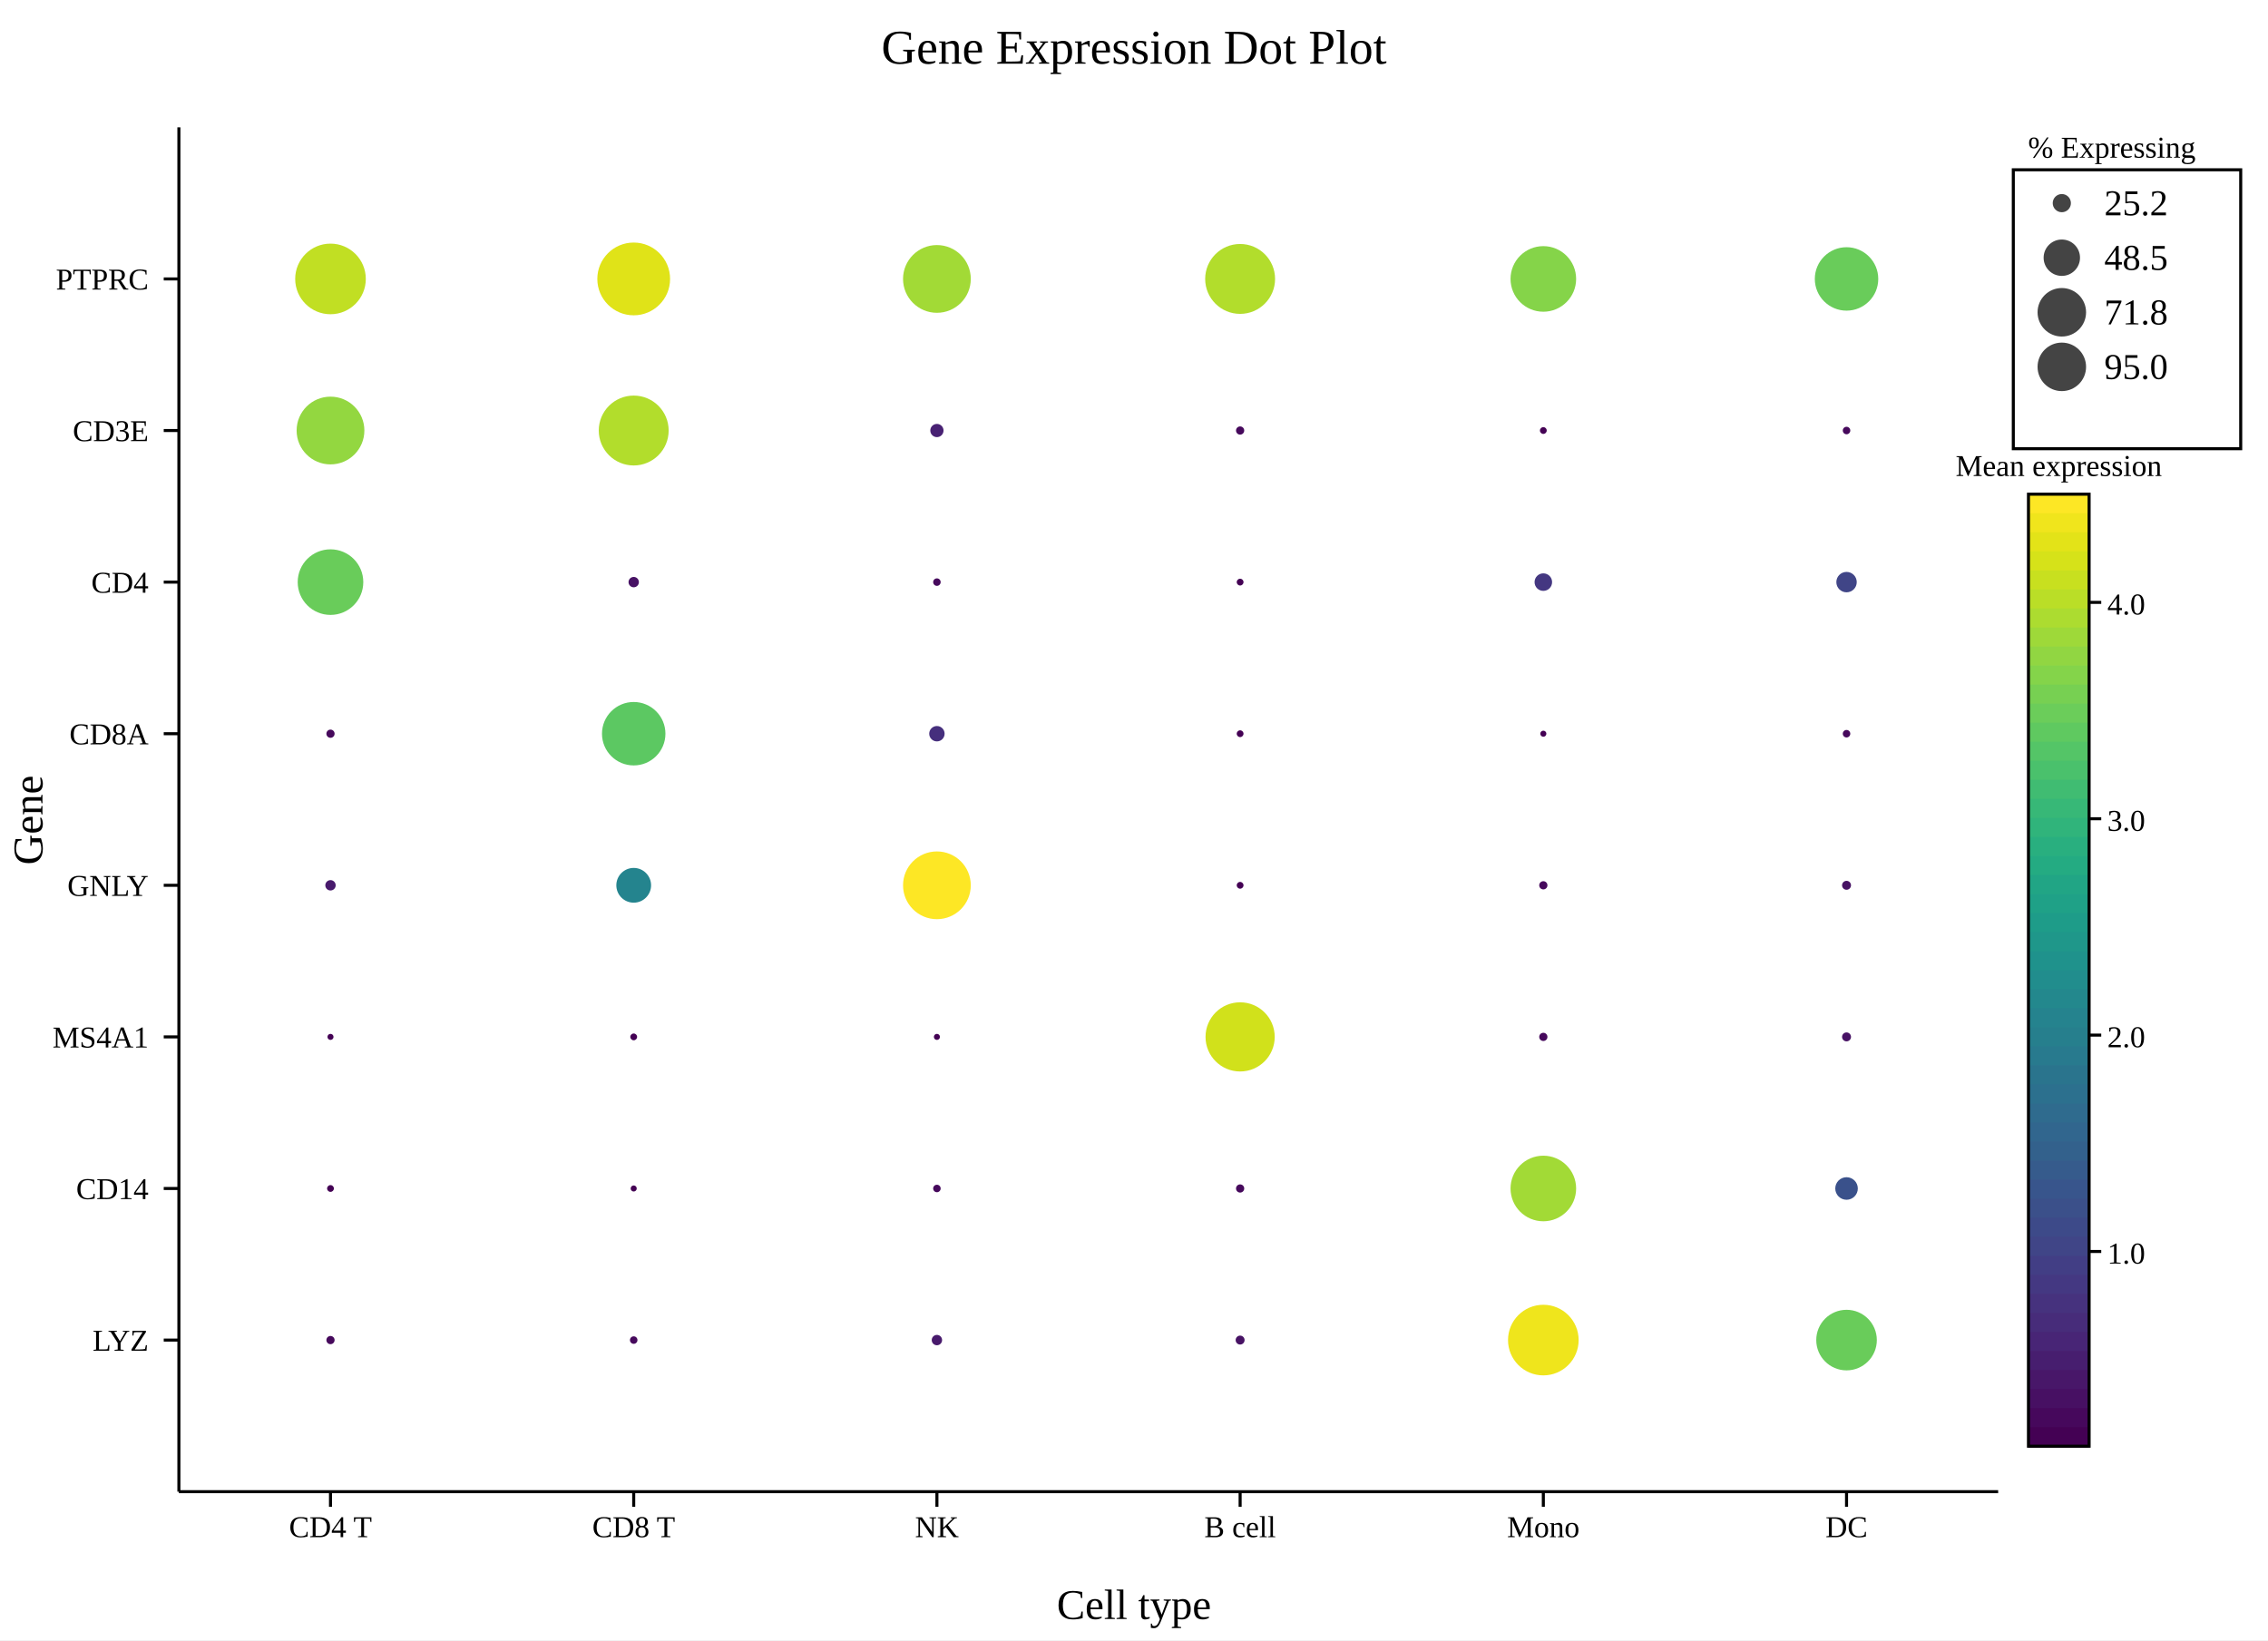
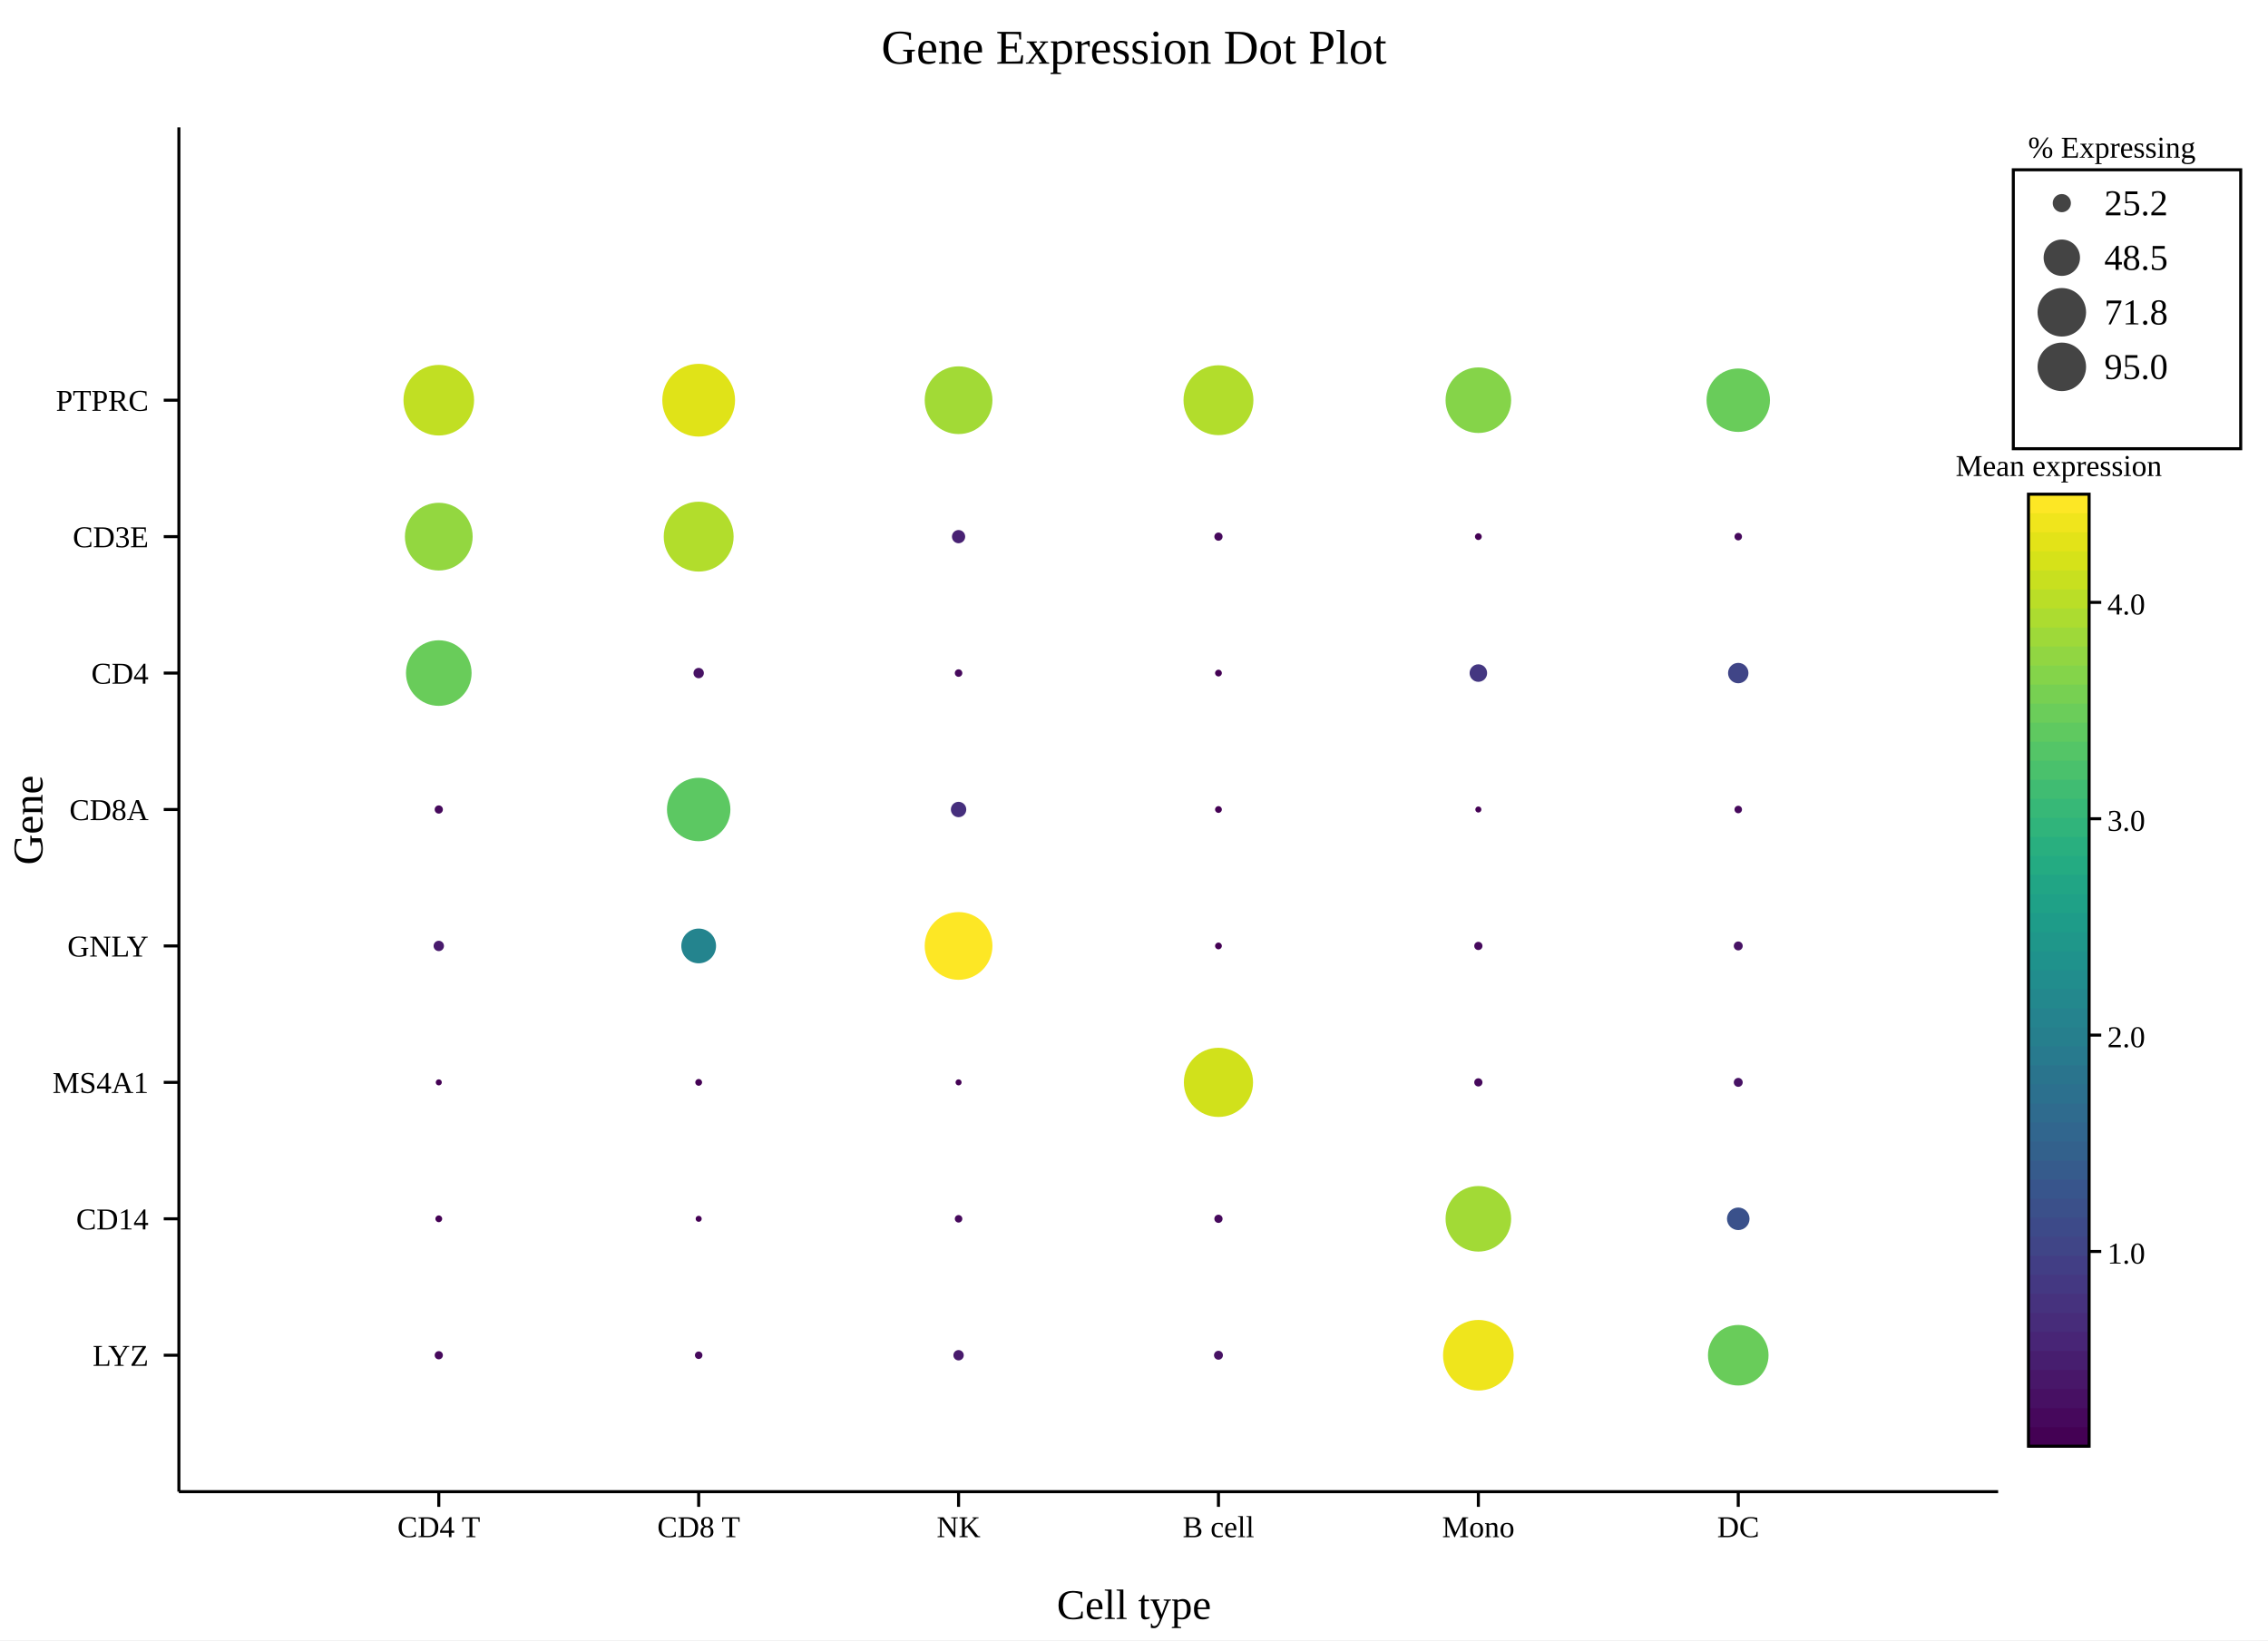
<svg xmlns="http://www.w3.org/2000/svg" width="748" height="541" fill="black">
  <rect width="100%" height="100%" fill="white" />
  <line x1="59" y1="492" x2="659" y2="492" stroke="black" stroke-width="1" />
  <line x1="59" y1="42" x2="59" y2="492" stroke="black" stroke-width="1" />
-   <text x="49" y="445.5" font-size="10" text-anchor="end">LYZ</text>
-   <line x1="54" y1="442" x2="59" y2="442" stroke="black" stroke-width="1" />
-   <text x="49" y="395.5" font-size="10" text-anchor="end">CD14</text>
-   <line x1="54" y1="392" x2="59" y2="392" stroke="black" stroke-width="1" />
-   <text x="49" y="345.5" font-size="10" text-anchor="end">MS4A1</text>
-   <line x1="54" y1="342" x2="59" y2="342" stroke="black" stroke-width="1" />
-   <text x="49" y="295.5" font-size="10" text-anchor="end">GNLY</text>
-   <line x1="54" y1="292" x2="59" y2="292" stroke="black" stroke-width="1" />
-   <text x="49" y="245.5" font-size="10" text-anchor="end">CD8A</text>
-   <line x1="54" y1="242" x2="59" y2="242" stroke="black" stroke-width="1" />
-   <text x="49" y="195.5" font-size="10" text-anchor="end">CD4</text>
-   <line x1="54" y1="192" x2="59" y2="192" stroke="black" stroke-width="1" />
-   <text x="49" y="145.5" font-size="10" text-anchor="end">CD3E</text>
-   <line x1="54" y1="142" x2="59" y2="142" stroke="black" stroke-width="1" />
-   <text x="49" y="95.5" font-size="10" text-anchor="end">PTPRC</text>
-   <line x1="54" y1="92" x2="59" y2="92" stroke="black" stroke-width="1" />
-   <text x="109" y="507" font-size="10" text-anchor="middle">CD4 T</text>
-   <line x1="109" y1="492" x2="109" y2="497" stroke="black" stroke-width="1" />
-   <text x="209" y="507" font-size="10" text-anchor="middle">CD8 T</text>
-   <line x1="209" y1="492" x2="209" y2="497" stroke="black" stroke-width="1" />
-   <text x="309" y="507" font-size="10" text-anchor="middle">NK</text>
-   <line x1="309" y1="492" x2="309" y2="497" stroke="black" stroke-width="1" />
-   <text x="409" y="507" font-size="10" text-anchor="middle">B cell</text>
-   <line x1="409" y1="492" x2="409" y2="497" stroke="black" stroke-width="1" />
-   <text x="509" y="507" font-size="10" text-anchor="middle">Mono</text>
-   <line x1="509" y1="492" x2="509" y2="497" stroke="black" stroke-width="1" />
-   <text x="609" y="507" font-size="10" text-anchor="middle">DC</text>
-   <line x1="609" y1="492" x2="609" y2="497" stroke="black" stroke-width="1" />
+   <text x="49" y="450.5" font-size="10" text-anchor="end">LYZ</text>
+   <line x1="54" y1="447" x2="59" y2="447" stroke="black" stroke-width="1" />
+   <text x="49" y="405.5" font-size="10" text-anchor="end">CD14</text>
+   <line x1="54" y1="402" x2="59" y2="402" stroke="black" stroke-width="1" />
+   <text x="49" y="360.5" font-size="10" text-anchor="end">MS4A1</text>
+   <line x1="54" y1="357" x2="59" y2="357" stroke="black" stroke-width="1" />
+   <text x="49" y="315.5" font-size="10" text-anchor="end">GNLY</text>
+   <line x1="54" y1="312" x2="59" y2="312" stroke="black" stroke-width="1" />
+   <text x="49" y="270.5" font-size="10" text-anchor="end">CD8A</text>
+   <line x1="54" y1="267" x2="59" y2="267" stroke="black" stroke-width="1" />
+   <text x="49" y="225.5" font-size="10" text-anchor="end">CD4</text>
+   <line x1="54" y1="222" x2="59" y2="222" stroke="black" stroke-width="1" />
+   <text x="49" y="180.5" font-size="10" text-anchor="end">CD3E</text>
+   <line x1="54" y1="177" x2="59" y2="177" stroke="black" stroke-width="1" />
+   <text x="49" y="135.5" font-size="10" text-anchor="end">PTPRC</text>
+   <line x1="54" y1="132" x2="59" y2="132" stroke="black" stroke-width="1" />
+   <text x="144.714" y="507" font-size="10" text-anchor="middle">CD4 T</text>
+   <line x1="144.714" y1="492" x2="144.714" y2="497" stroke="black" stroke-width="1" />
+   <text x="230.429" y="507" font-size="10" text-anchor="middle">CD8 T</text>
+   <line x1="230.429" y1="492" x2="230.429" y2="497" stroke="black" stroke-width="1" />
+   <text x="316.143" y="507" font-size="10" text-anchor="middle">NK</text>
+   <line x1="316.143" y1="492" x2="316.143" y2="497" stroke="black" stroke-width="1" />
+   <text x="401.857" y="507" font-size="10" text-anchor="middle">B cell</text>
+   <line x1="401.857" y1="492" x2="401.857" y2="497" stroke="black" stroke-width="1" />
+   <text x="487.571" y="507" font-size="10" text-anchor="middle">Mono</text>
+   <line x1="487.571" y1="492" x2="487.571" y2="497" stroke="black" stroke-width="1" />
+   <text x="573.286" y="507" font-size="10" text-anchor="middle">DC</text>
+   <line x1="573.286" y1="492" x2="573.286" y2="497" stroke="black" stroke-width="1" />
  <text x="374" y="534" font-size="14" text-anchor="middle">Cell type</text>
  <text x="14" y="270.5" font-size="14" text-anchor="middle" transform="rotate(-90,14,270.5)">Gene</text>
  <text x="374" y="21" font-size="16" text-anchor="middle">Gene Expression Dot Plot</text>
-   <circle cx="109" cy="92" r="11.645" fill="rgb(193,223,35)" />
-   <circle cx="209" cy="92" r="12" fill="rgb(224,227,24)" />
-   <circle cx="309" cy="92" r="11.172" fill="rgb(162,218,54)" />
-   <circle cx="409" cy="92" r="11.527" fill="rgb(178,221,44)" />
-   <circle cx="509" cy="92" r="10.817" fill="rgb(133,212,73)" />
-   <circle cx="609" cy="92" r="10.462" fill="rgb(105,204,90)" />
-   <circle cx="109" cy="142" r="11.172" fill="rgb(147,215,64)" />
-   <circle cx="209" cy="142" r="11.527" fill="rgb(178,221,44)" />
-   <circle cx="309" cy="142" r="2.183" fill="rgb(72,33,115)" />
-   <circle cx="409" cy="142" r="1.355" fill="rgb(70,9,92)" />
-   <circle cx="509" cy="142" r="1.118" fill="rgb(68,1,84)" />
-   <circle cx="609" cy="142" r="1.237" fill="rgb(70,9,92)" />
-   <circle cx="109" cy="192" r="10.817" fill="rgb(105,204,90)" />
-   <circle cx="209" cy="192" r="1.71" fill="rgb(71,18,100)" />
-   <circle cx="309" cy="192" r="1.237" fill="rgb(70,9,92)" />
-   <circle cx="409" cy="192" r="1.118" fill="rgb(68,1,84)" />
-   <circle cx="509" cy="192" r="2.892" fill="rgb(68,55,129)" />
-   <circle cx="609" cy="192" r="3.366" fill="rgb(64,69,135)" />
-   <circle cx="109" cy="242" r="1.355" fill="rgb(70,9,92)" />
-   <circle cx="209" cy="242" r="10.462" fill="rgb(92,200,98)" />
-   <circle cx="309" cy="242" r="2.538" fill="rgb(70,47,125)" />
-   <circle cx="409" cy="242" r="1.118" fill="rgb(68,1,84)" />
-   <circle cx="509" cy="242" r="1" fill="rgb(68,1,84)" />
-   <circle cx="609" cy="242" r="1.237" fill="rgb(70,9,92)" />
-   <circle cx="109" cy="292" r="1.71" fill="rgb(72,26,108)" />
-   <circle cx="209" cy="292" r="5.731" fill="rgb(36,132,142)" />
-   <circle cx="309" cy="292" r="11.172" fill="rgb(253,231,37)" />
-   <circle cx="409" cy="292" r="1.118" fill="rgb(68,1,84)" />
-   <circle cx="509" cy="292" r="1.355" fill="rgb(70,9,92)" />
-   <circle cx="609" cy="292" r="1.473" fill="rgb(71,18,100)" />
-   <circle cx="109" cy="342" r="1" fill="rgb(68,1,84)" />
-   <circle cx="209" cy="342" r="1.118" fill="rgb(68,1,84)" />
-   <circle cx="309" cy="342" r="1" fill="rgb(68,1,84)" />
-   <circle cx="409" cy="342" r="11.409" fill="rgb(209,225,27)" />
-   <circle cx="509" cy="342" r="1.355" fill="rgb(70,9,92)" />
-   <circle cx="609" cy="342" r="1.473" fill="rgb(71,18,100)" />
-   <circle cx="109" cy="392" r="1.118" fill="rgb(68,1,84)" />
-   <circle cx="209" cy="392" r="1" fill="rgb(68,1,84)" />
-   <circle cx="309" cy="392" r="1.237" fill="rgb(70,9,92)" />
-   <circle cx="409" cy="392" r="1.355" fill="rgb(70,9,92)" />
-   <circle cx="509" cy="392" r="10.817" fill="rgb(162,218,54)" />
-   <circle cx="609" cy="392" r="3.72" fill="rgb(58,81,139)" />
-   <circle cx="109" cy="442" r="1.355" fill="rgb(70,9,92)" />
-   <circle cx="209" cy="442" r="1.237" fill="rgb(70,9,92)" />
-   <circle cx="309" cy="442" r="1.71" fill="rgb(72,26,108)" />
-   <circle cx="409" cy="442" r="1.473" fill="rgb(71,18,100)" />
-   <circle cx="509" cy="442" r="11.645" fill="rgb(239,229,28)" />
-   <circle cx="609" cy="442" r="9.989" fill="rgb(105,204,90)" />
+   <circle cx="144.714" cy="132" r="11.645" fill="rgb(193,223,35)" />
+   <circle cx="230.429" cy="132" r="12" fill="rgb(224,227,24)" />
+   <circle cx="316.143" cy="132" r="11.172" fill="rgb(162,218,54)" />
+   <circle cx="401.857" cy="132" r="11.527" fill="rgb(178,221,44)" />
+   <circle cx="487.571" cy="132" r="10.817" fill="rgb(133,212,73)" />
+   <circle cx="573.286" cy="132" r="10.462" fill="rgb(105,204,90)" />
+   <circle cx="144.714" cy="177" r="11.172" fill="rgb(147,215,64)" />
+   <circle cx="230.429" cy="177" r="11.527" fill="rgb(178,221,44)" />
+   <circle cx="316.143" cy="177" r="2.183" fill="rgb(72,33,115)" />
+   <circle cx="401.857" cy="177" r="1.355" fill="rgb(70,9,92)" />
+   <circle cx="487.571" cy="177" r="1.118" fill="rgb(68,1,84)" />
+   <circle cx="573.286" cy="177" r="1.237" fill="rgb(70,9,92)" />
+   <circle cx="144.714" cy="222" r="10.817" fill="rgb(105,204,90)" />
+   <circle cx="230.429" cy="222" r="1.71" fill="rgb(71,18,100)" />
+   <circle cx="316.143" cy="222" r="1.237" fill="rgb(70,9,92)" />
+   <circle cx="401.857" cy="222" r="1.118" fill="rgb(68,1,84)" />
+   <circle cx="487.571" cy="222" r="2.892" fill="rgb(68,55,129)" />
+   <circle cx="573.286" cy="222" r="3.366" fill="rgb(64,69,135)" />
+   <circle cx="144.714" cy="267" r="1.355" fill="rgb(70,9,92)" />
+   <circle cx="230.429" cy="267" r="10.462" fill="rgb(92,200,98)" />
+   <circle cx="316.143" cy="267" r="2.538" fill="rgb(70,47,125)" />
+   <circle cx="401.857" cy="267" r="1.118" fill="rgb(68,1,84)" />
+   <circle cx="487.571" cy="267" r="1" fill="rgb(68,1,84)" />
+   <circle cx="573.286" cy="267" r="1.237" fill="rgb(70,9,92)" />
+   <circle cx="144.714" cy="312" r="1.71" fill="rgb(72,26,108)" />
+   <circle cx="230.429" cy="312" r="5.731" fill="rgb(36,132,142)" />
+   <circle cx="316.143" cy="312" r="11.172" fill="rgb(253,231,37)" />
+   <circle cx="401.857" cy="312" r="1.118" fill="rgb(68,1,84)" />
+   <circle cx="487.571" cy="312" r="1.355" fill="rgb(70,9,92)" />
+   <circle cx="573.286" cy="312" r="1.473" fill="rgb(71,18,100)" />
+   <circle cx="144.714" cy="357" r="1" fill="rgb(68,1,84)" />
+   <circle cx="230.429" cy="357" r="1.118" fill="rgb(68,1,84)" />
+   <circle cx="316.143" cy="357" r="1" fill="rgb(68,1,84)" />
+   <circle cx="401.857" cy="357" r="11.409" fill="rgb(209,225,27)" />
+   <circle cx="487.571" cy="357" r="1.355" fill="rgb(70,9,92)" />
+   <circle cx="573.286" cy="357" r="1.473" fill="rgb(71,18,100)" />
+   <circle cx="144.714" cy="402" r="1.118" fill="rgb(68,1,84)" />
+   <circle cx="230.429" cy="402" r="1" fill="rgb(68,1,84)" />
+   <circle cx="316.143" cy="402" r="1.237" fill="rgb(70,9,92)" />
+   <circle cx="401.857" cy="402" r="1.355" fill="rgb(70,9,92)" />
+   <circle cx="487.571" cy="402" r="10.817" fill="rgb(162,218,54)" />
+   <circle cx="573.286" cy="402" r="3.72" fill="rgb(58,81,139)" />
+   <circle cx="144.714" cy="447" r="1.355" fill="rgb(70,9,92)" />
+   <circle cx="230.429" cy="447" r="1.237" fill="rgb(70,9,92)" />
+   <circle cx="316.143" cy="447" r="1.71" fill="rgb(72,26,108)" />
+   <circle cx="401.857" cy="447" r="1.473" fill="rgb(71,18,100)" />
+   <circle cx="487.571" cy="447" r="11.645" fill="rgb(239,229,28)" />
+   <circle cx="573.286" cy="447" r="9.989" fill="rgb(105,204,90)" />
  <rect x="664" y="56" width="75" height="92" fill="white" />
  <rect x="664" y="56" width="75" height="92" fill="none" stroke="black" stroke-width="1" />
  <text x="696.5" y="52" font-size="10" text-anchor="middle">% Expressing</text>
  <text x="694" y="71" font-size="12" text-anchor="start">25.2</text>
  <circle cx="680" cy="67" r="3" fill="#444444" />
  <text x="694" y="89" font-size="12" text-anchor="start">48.5</text>
  <circle cx="680" cy="85" r="6" fill="#444444" />
  <text x="694" y="107" font-size="12" text-anchor="start">71.8</text>
  <circle cx="680" cy="103" r="8" fill="#444444" />
  <text x="694" y="125" font-size="12" text-anchor="start">95.0</text>
  <circle cx="680" cy="121" r="8" fill="#444444" />
  <text x="679" y="157" font-size="10" text-anchor="middle">Mean expression</text>
  <rect x="669" y="163" width="20" height="6.78" fill="rgb(253,231,37)" />
  <rect x="669" y="169.28" width="20" height="6.78" fill="rgb(240,229,28)" />
  <rect x="669" y="175.56" width="20" height="6.78" fill="rgb(227,227,24)" />
  <rect x="669" y="181.84" width="20" height="6.78" fill="rgb(214,226,25)" />
  <rect x="669" y="188.12" width="20" height="6.78" fill="rgb(200,224,31)" />
  <rect x="669" y="194.4" width="20" height="6.78" fill="rgb(186,222,39)" />
  <rect x="669" y="200.68" width="20" height="6.78" fill="rgb(172,220,48)" />
  <rect x="669" y="206.96" width="20" height="6.78" fill="rgb(158,217,57)" />
  <rect x="669" y="213.24" width="20" height="6.78" fill="rgb(145,214,66)" />
  <rect x="669" y="219.52" width="20" height="6.78" fill="rgb(132,212,74)" />
  <rect x="669" y="225.8" width="20" height="6.78" fill="rgb(119,208,82)" />
  <rect x="669" y="232.08" width="20" height="6.78" fill="rgb(107,205,90)" />
  <rect x="669" y="238.36" width="20" height="6.78" fill="rgb(95,201,96)" />
  <rect x="669" y="244.64" width="20" height="6.78" fill="rgb(84,197,103)" />
  <rect x="669" y="250.92" width="20" height="6.78" fill="rgb(74,193,108)" />
  <rect x="669" y="257.2" width="20" height="6.78" fill="rgb(64,188,114)" />
  <rect x="669" y="263.48" width="20" height="6.78" fill="rgb(55,184,119)" />
  <rect x="669" y="269.76" width="20" height="6.78" fill="rgb(48,180,123)" />
  <rect x="669" y="276.04" width="20" height="6.78" fill="rgb(41,175,127)" />
  <rect x="669" y="282.32" width="20" height="6.78" fill="rgb(36,171,130)" />
  <rect x="669" y="288.6" width="20" height="6.78" fill="rgb(33,165,133)" />
  <rect x="669" y="294.88" width="20" height="6.78" fill="rgb(31,161,135)" />
  <rect x="669" y="301.16" width="20" height="6.78" fill="rgb(30,156,137)" />
  <rect x="669" y="307.44" width="20" height="6.78" fill="rgb(31,151,138)" />
  <rect x="669" y="313.72" width="20" height="6.78" fill="rgb(31,146,140)" />
  <rect x="669" y="320" width="20" height="6.78" fill="rgb(33,141,141)" />
  <rect x="669" y="326.28" width="20" height="6.78" fill="rgb(35,136,141)" />
  <rect x="669" y="332.56" width="20" height="6.78" fill="rgb(37,131,142)" />
  <rect x="669" y="338.84" width="20" height="6.78" fill="rgb(38,127,141)" />
  <rect x="669" y="345.12" width="20" height="6.78" fill="rgb(40,122,142)" />
  <rect x="669" y="351.4" width="20" height="6.78" fill="rgb(42,116,141)" />
  <rect x="669" y="357.68" width="20" height="6.78" fill="rgb(44,112,142)" />
  <rect x="669" y="363.96" width="20" height="6.78" fill="rgb(47,107,142)" />
  <rect x="669" y="370.24" width="20" height="6.78" fill="rgb(49,102,142)" />
  <rect x="669" y="376.52" width="20" height="6.78" fill="rgb(51,97,140)" />
  <rect x="669" y="382.8" width="20" height="6.78" fill="rgb(54,91,140)" />
  <rect x="669" y="389.08" width="20" height="6.78" fill="rgb(56,85,140)" />
  <rect x="669" y="395.36" width="20" height="6.78" fill="rgb(59,80,138)" />
  <rect x="669" y="401.64" width="20" height="6.78" fill="rgb(61,74,137)" />
  <rect x="669" y="407.92" width="20" height="6.78" fill="rgb(64,69,135)" />
  <rect x="669" y="414.2" width="20" height="6.78" fill="rgb(66,62,133)" />
  <rect x="669" y="420.48" width="20" height="6.78" fill="rgb(68,56,130)" />
  <rect x="669" y="426.76" width="20" height="6.78" fill="rgb(70,50,126)" />
  <rect x="669" y="433.04" width="20" height="6.78" fill="rgb(71,44,122)" />
  <rect x="669" y="439.32" width="20" height="6.78" fill="rgb(72,37,118)" />
  <rect x="669" y="445.6" width="20" height="6.78" fill="rgb(71,30,111)" />
  <rect x="669" y="451.88" width="20" height="6.78" fill="rgb(72,23,105)" />
  <rect x="669" y="458.16" width="20" height="6.78" fill="rgb(71,16,99)" />
  <rect x="669" y="464.44" width="20" height="6.78" fill="rgb(70,8,92)" />
  <rect x="669" y="470.72" width="20" height="6.78" fill="rgb(68,1,84)" />
  <rect x="669" y="163" width="20" height="314" fill="none" stroke="black" stroke-width="1" />
  <line x1="689" y1="412.773" x2="693" y2="412.773" stroke="black" stroke-width="1" />
  <text x="695" y="416.773" font-size="10" text-anchor="start">1.0</text>
  <line x1="689" y1="341.409" x2="693" y2="341.409" stroke="black" stroke-width="1" />
  <text x="695" y="345.409" font-size="10" text-anchor="start">2.0</text>
  <line x1="689" y1="270.045" x2="693" y2="270.045" stroke="black" stroke-width="1" />
  <text x="695" y="274.045" font-size="10" text-anchor="start">3.0</text>
  <line x1="689" y1="198.682" x2="693" y2="198.682" stroke="black" stroke-width="1" />
  <text x="695" y="202.682" font-size="10" text-anchor="start">4.0</text>
</svg>
